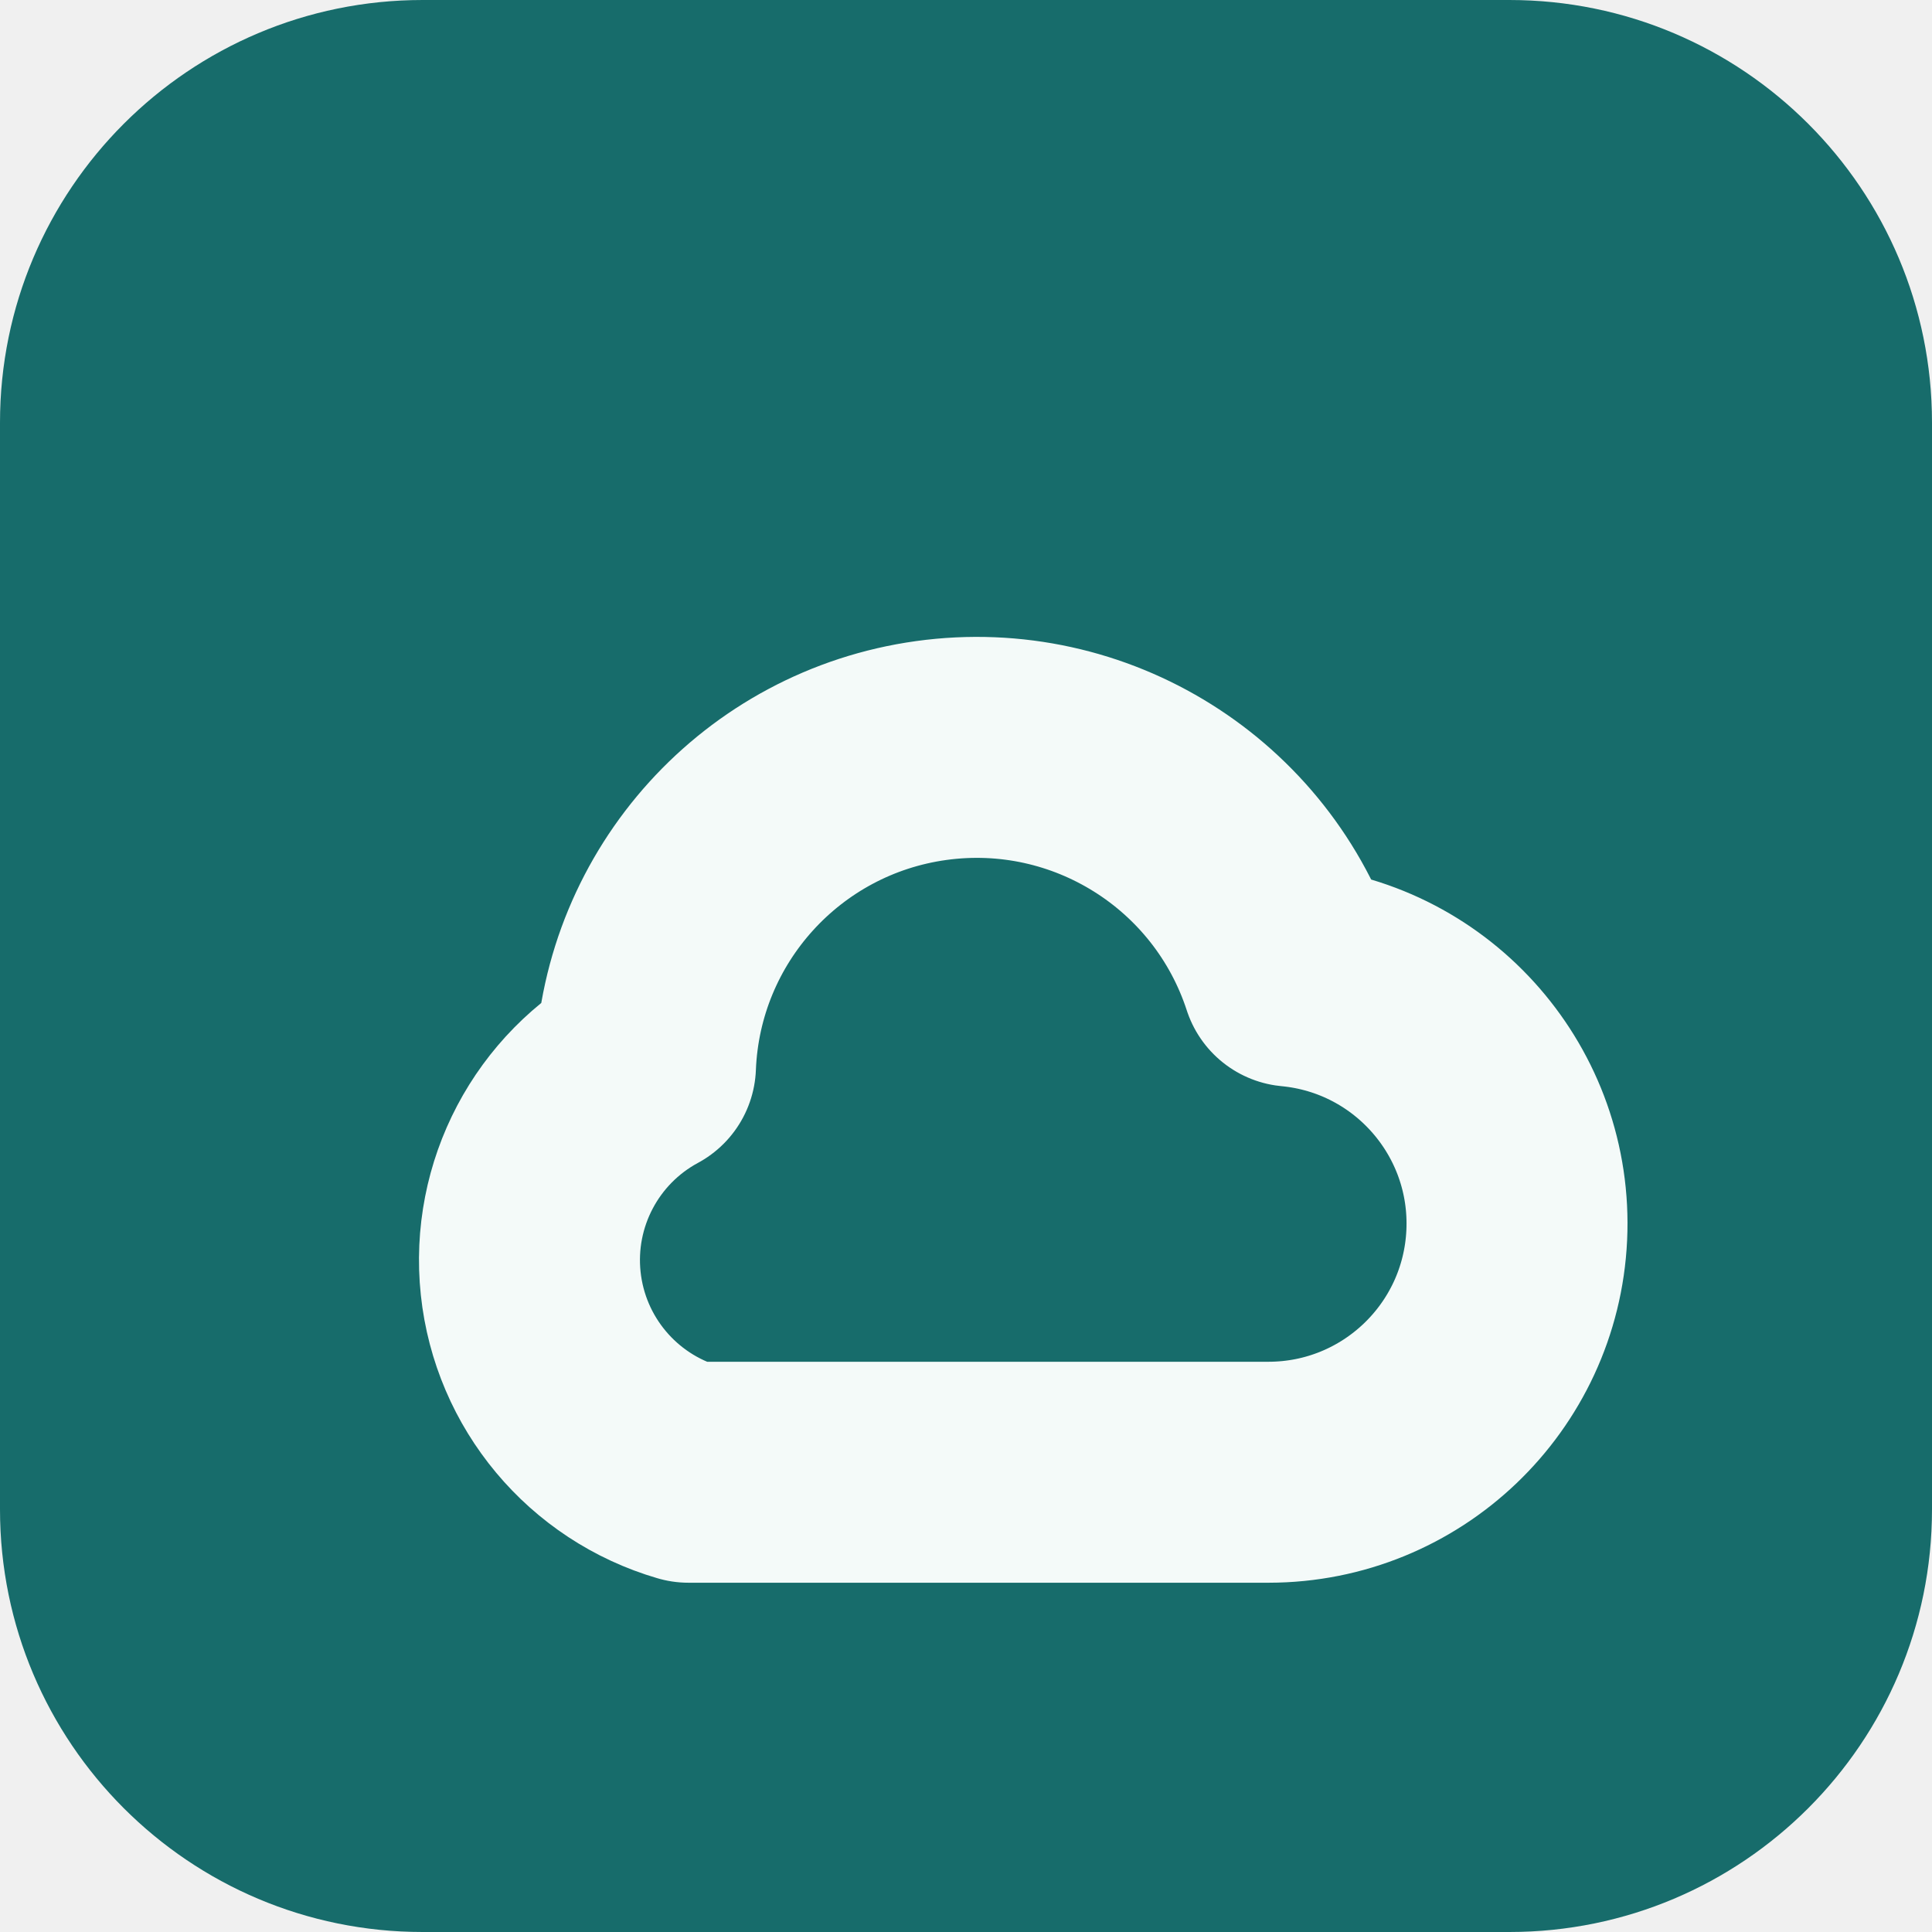
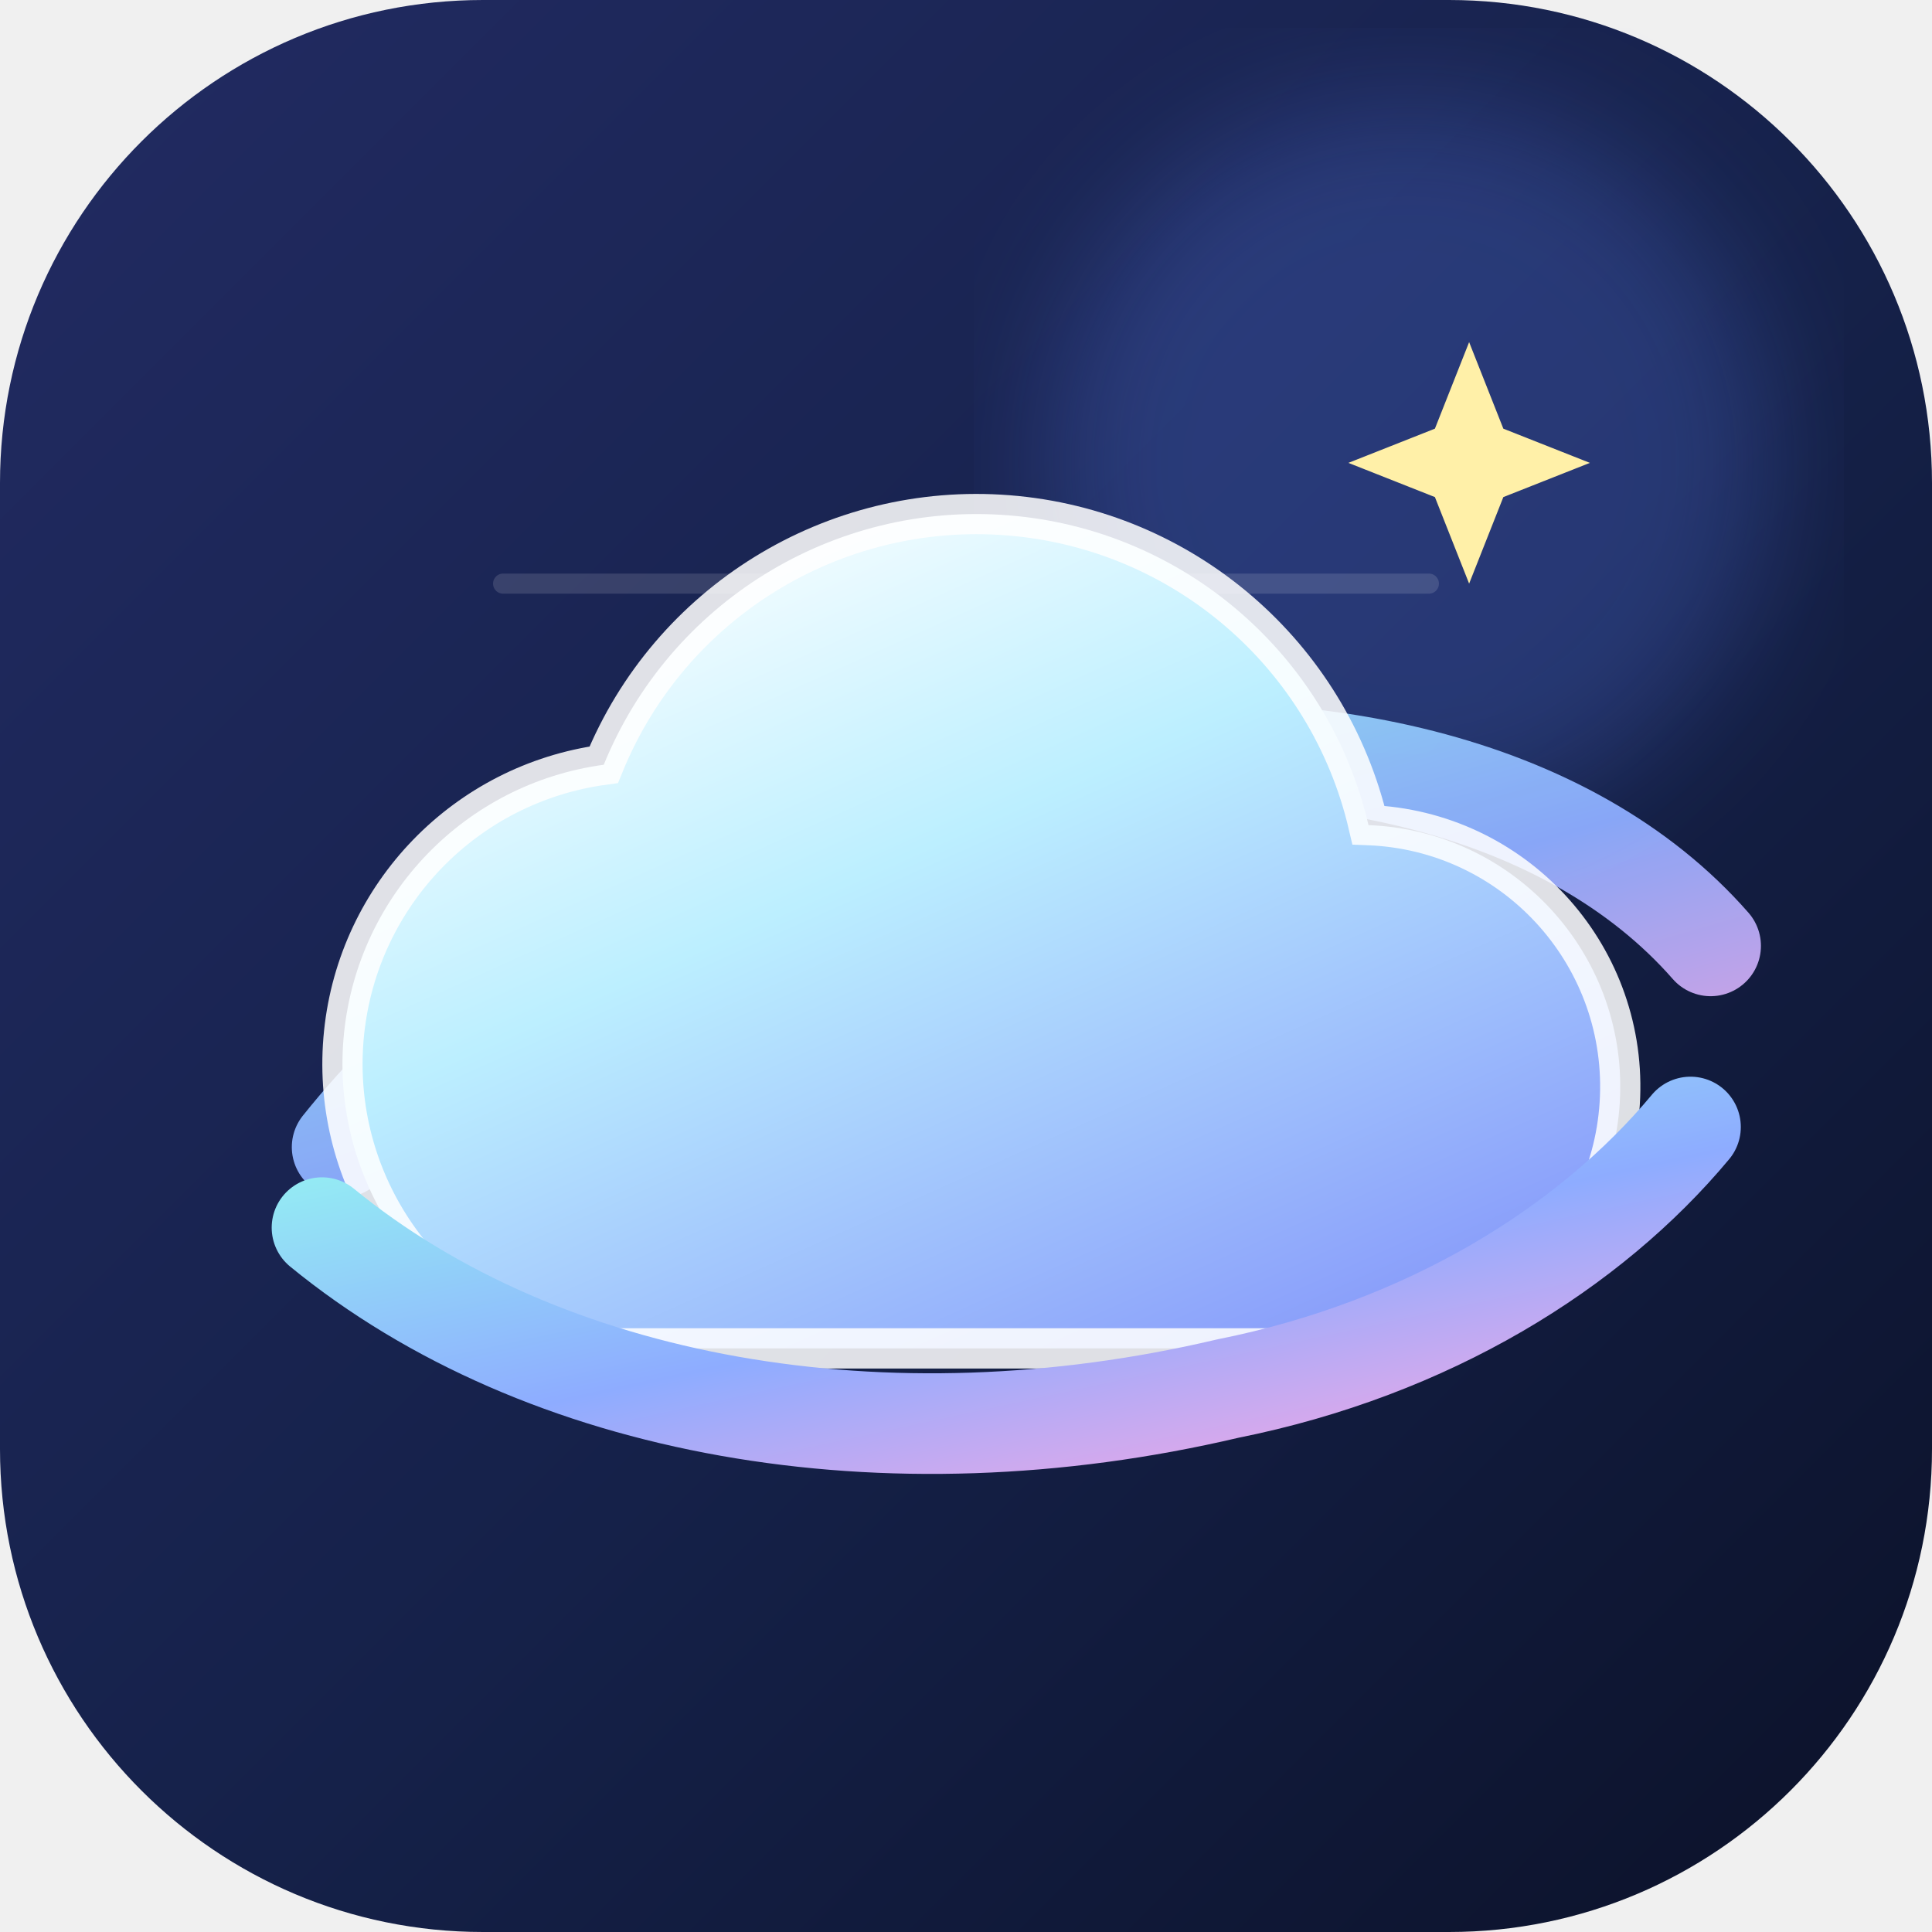
- <svg xmlns="http://www.w3.org/2000/svg" viewBox="0 0 64 64">
-   <rect width="64" height="64" rx="14" fill="#176c6b" />
-   <g fill="none" stroke="#f4faf9" stroke-width="4" stroke-linecap="round" stroke-linejoin="round" transform="translate(10,14) scale(1.83)">
-     <path d="M17.5 19a4.5 4.5 0 0 0 .42-8.98 6 6 0 0 0-11.7 1.62A4 4 0 0 0 7 19h10.5z" />
-   </g>
+ <svg xmlns="http://www.w3.org/2000/svg" viewBox="0 0 96 96">
+   <defs>
+     <linearGradient id="tile" x1="0" y1="0" x2="1" y2="1">
+       <stop stop-color="#222b63" />
+       <stop offset=".55" stop-color="#152149" />
+       <stop offset="1" stop-color="#0b1128" />
+     </linearGradient>
+     <linearGradient id="cloud" x1=".15" y1=".05" x2=".8" y2="1">
+       <stop stop-color="#fff" />
+       <stop offset=".4" stop-color="#bcefff" />
+       <stop offset="1" stop-color="#879afa" />
+     </linearGradient>
+     <linearGradient id="orbit" x1="0" y1="0" x2="1" y2="1">
+       <stop stop-color="#95f5f2" />
+       <stop offset=".55" stop-color="#8eacff" />
+       <stop offset="1" stop-color="#f4a8e5" />
+     </linearGradient>
+     <filter id="shadow">
+       <feGaussianBlur stdDeviation="3" />
+     </filter>
+   </defs>
+   <rect width="96" height="96" rx="24" fill="url(#tile)" />
+   <circle cx="70" cy="23" r="18" fill="#5e83fd" opacity=".24" filter="url(#shadow)" />
+   <path d="M25 29h46" stroke="#fff" stroke-opacity=".13" stroke-linecap="round" />
+   <path d="M17 57c8-10 21-17 34-19 14-2 27 1 34 9" fill="none" stroke="url(#orbit)" stroke-width="5" stroke-linecap="round" opacity=".95" />
+   <path d="M27 67h40a13 13 0 0 0 1-26 20 20 0 0 0-38-3 15 15 0 0 0-3 29Z" fill="url(#cloud)" stroke="#fff" stroke-opacity=".86" stroke-width="2" />
+   <path d="M16 61c11 9 28 12 45 8 10-2 18-7 23-13" fill="none" stroke="url(#orbit)" stroke-width="5" stroke-linecap="round" />
+   <path d="m73 17 1.7 4.3L79 23l-4.3 1.7L73 29l-1.7-4.3L67 23l4.3-1.7Z" fill="#fff0a8" />
</svg>
